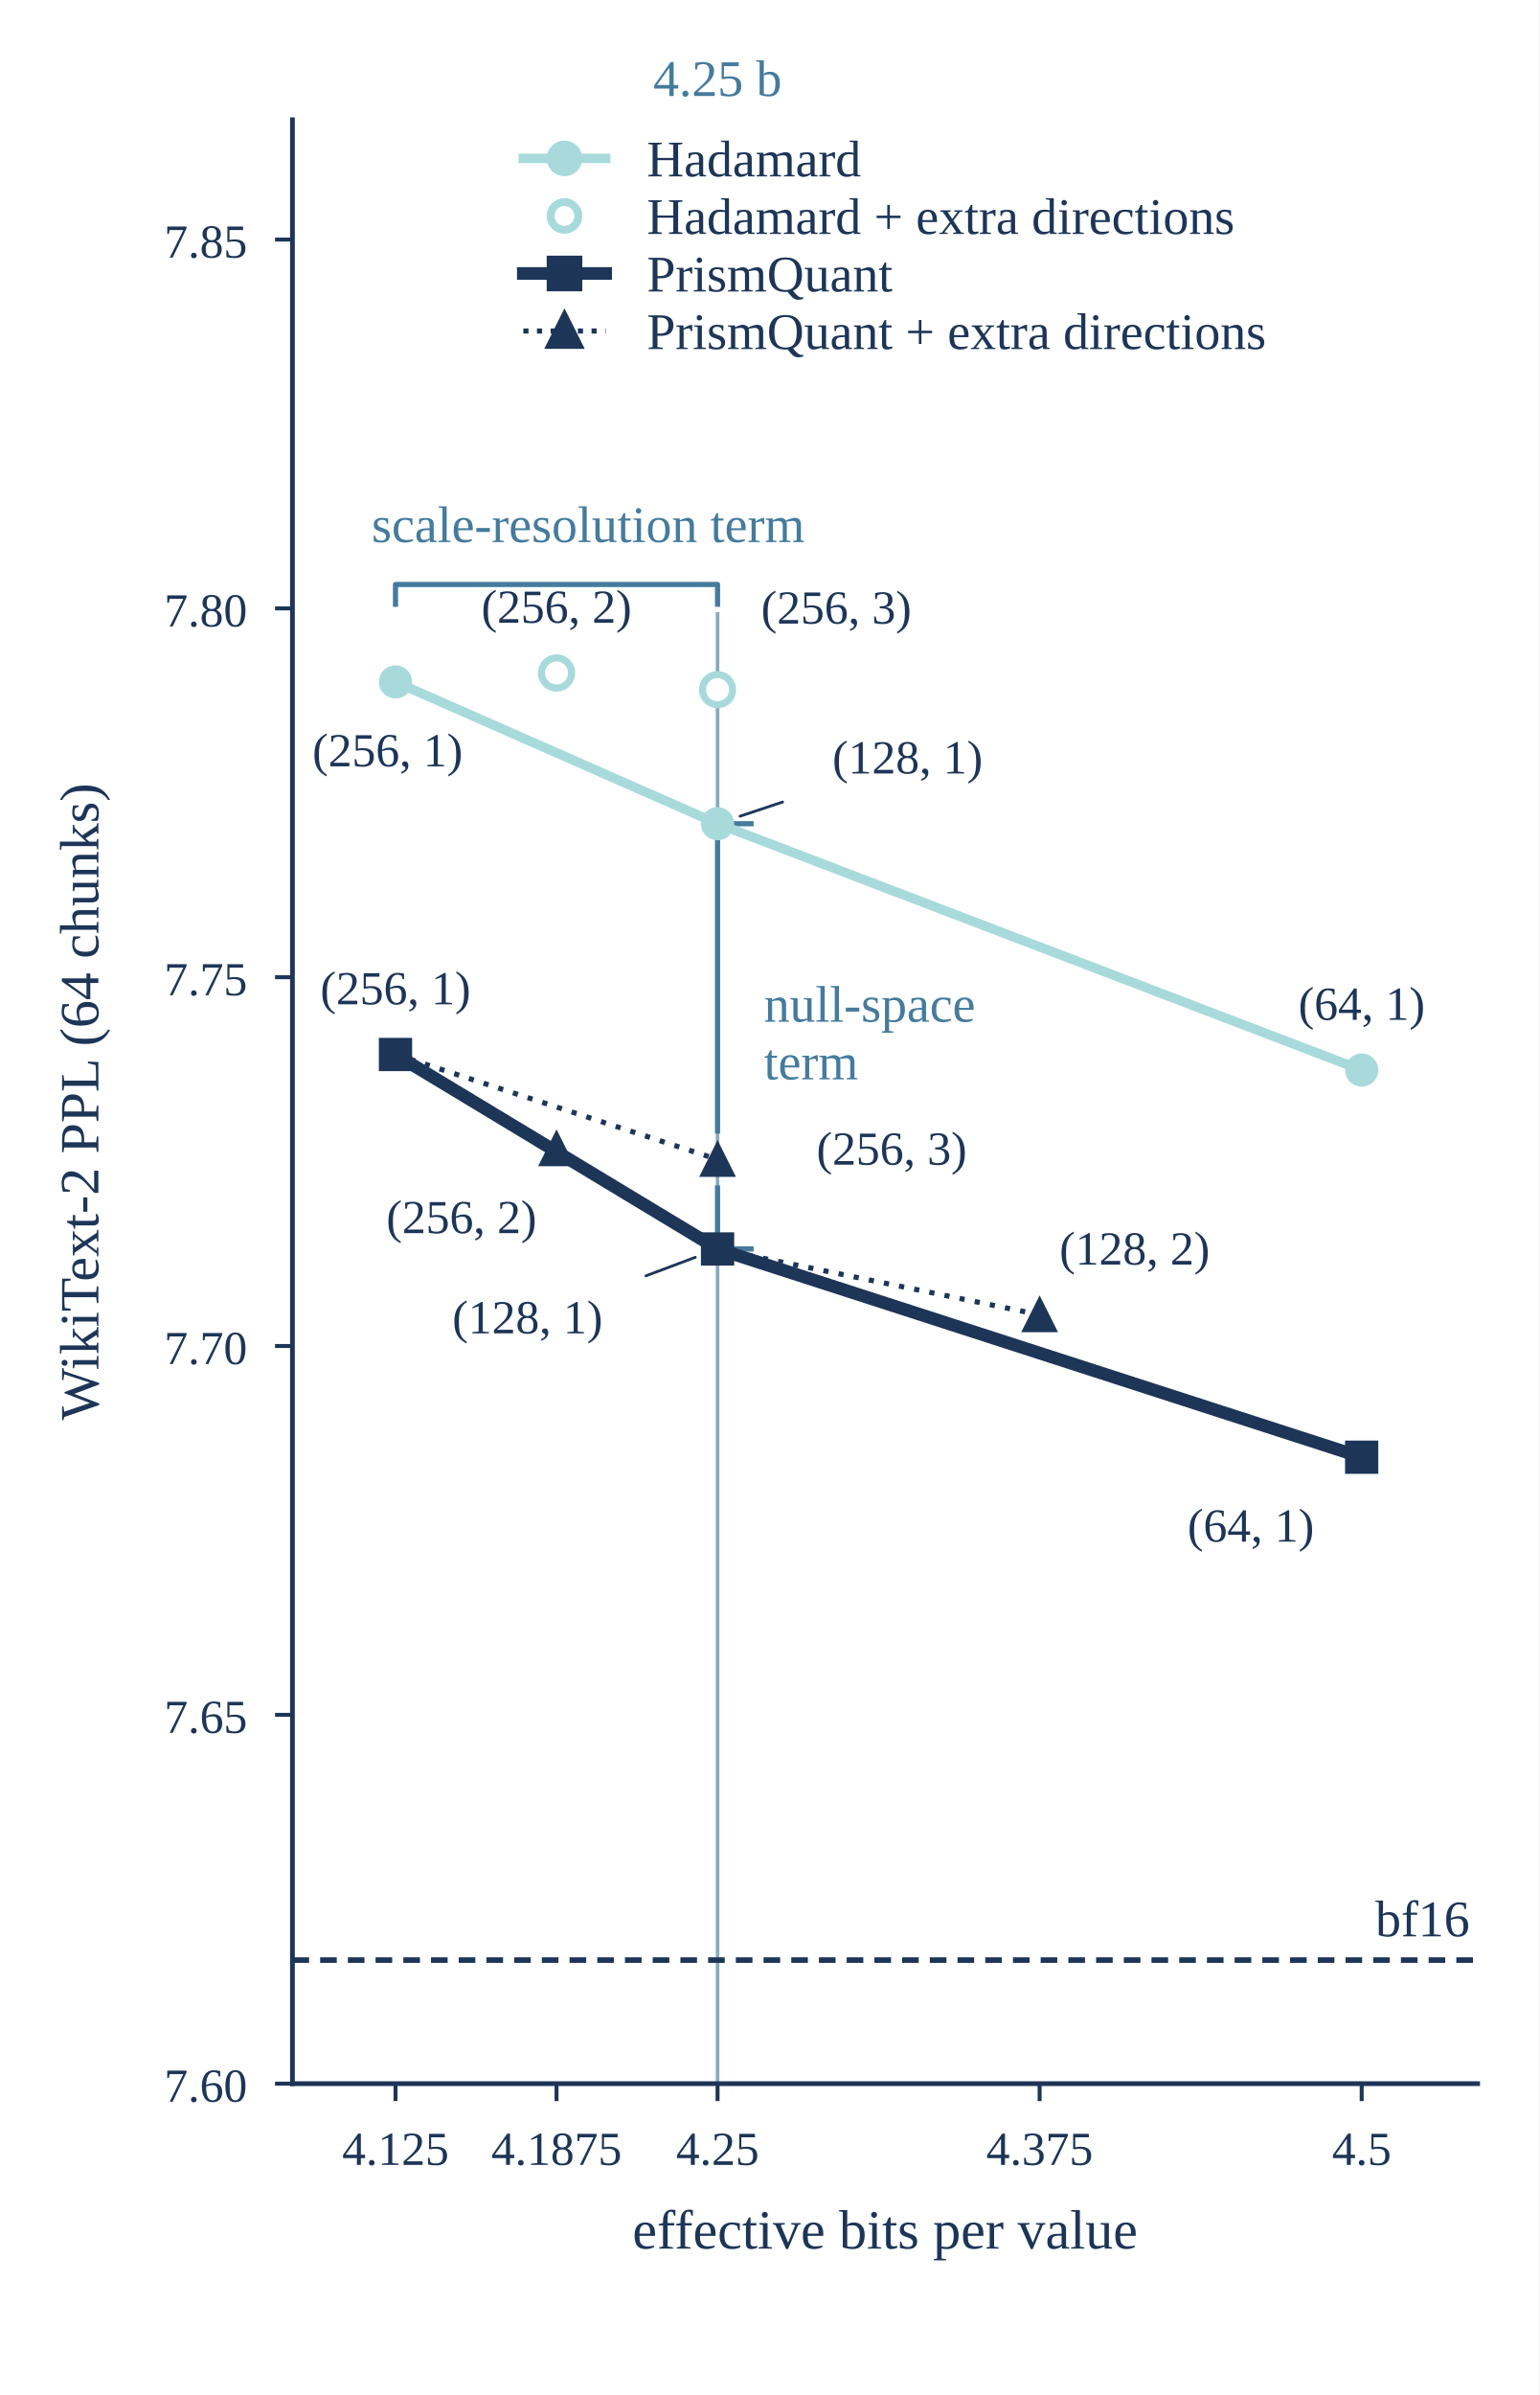
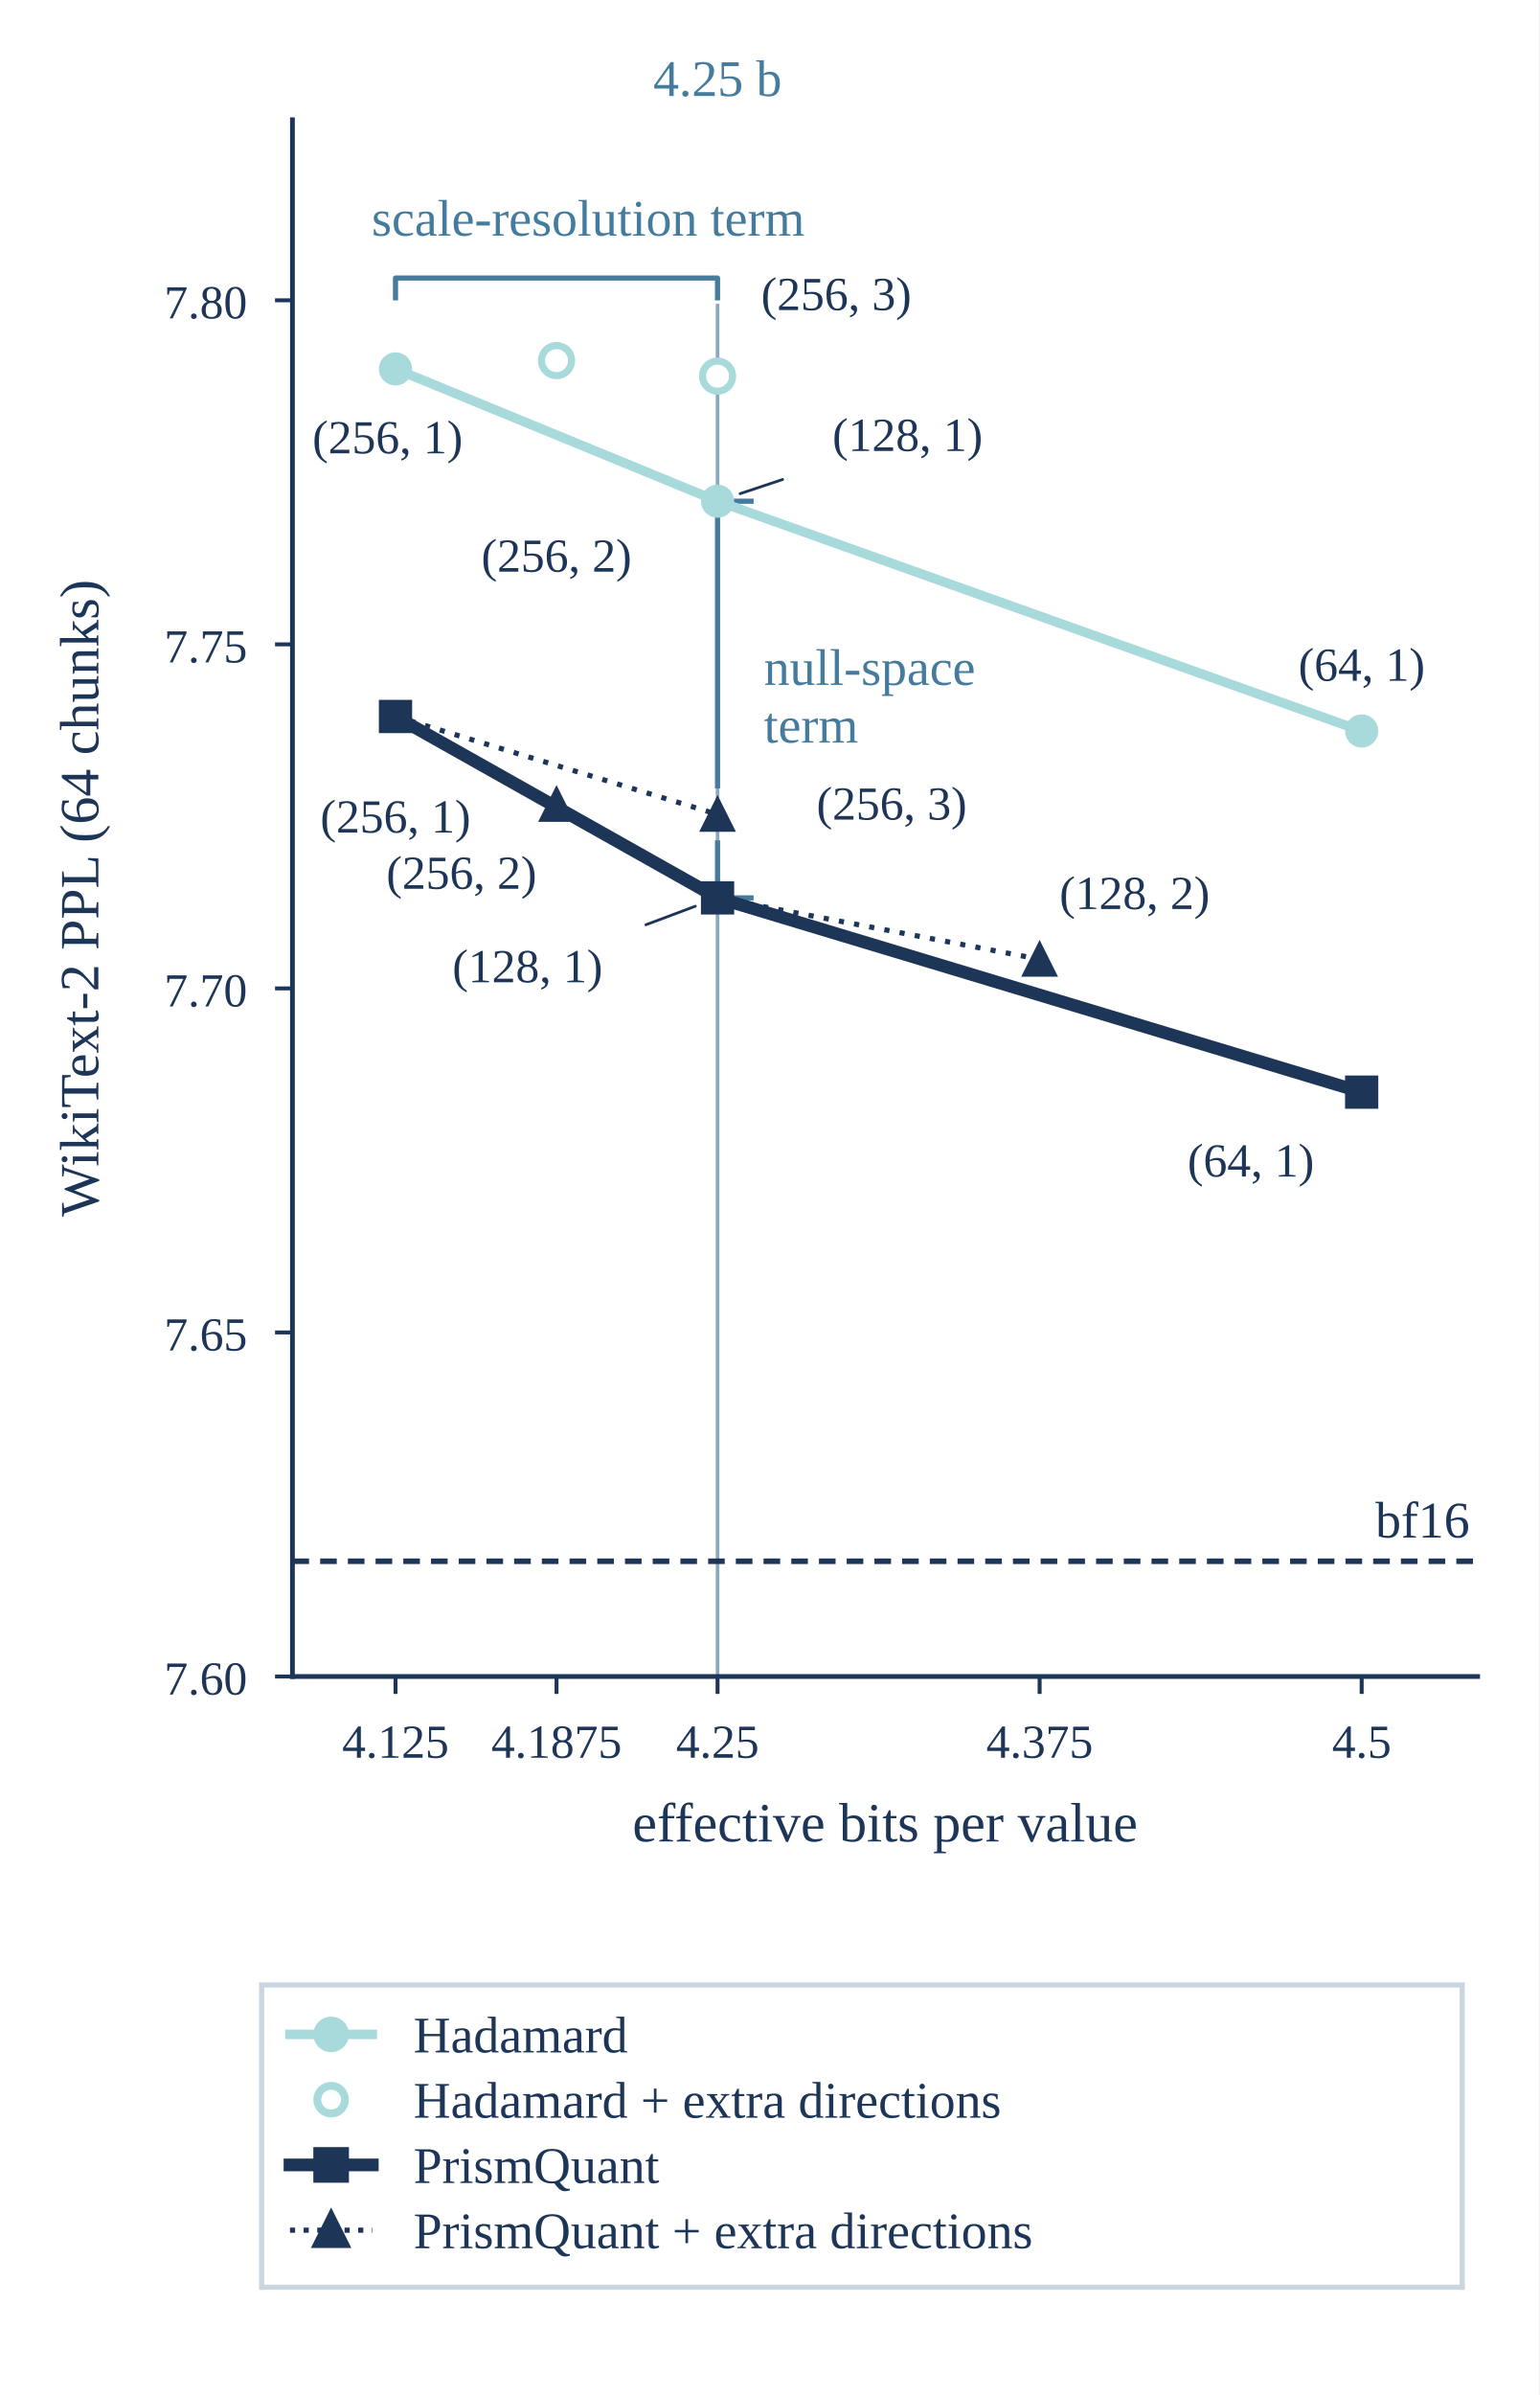
<svg xmlns="http://www.w3.org/2000/svg" xmlns:xlink="http://www.w3.org/1999/xlink" width="194.4pt" height="302.4pt" viewBox="0 0 194.4 302.4" version="1.1">
  <defs>
    <style type="text/css">*{stroke-linejoin: round; stroke-linecap: butt}</style>
  </defs>
  <g id="figure_1">
    <g id="patch_1">
      <path d="M 0 302.4 L 194.4 302.4 L 194.4 0 L 0 0 z " style="fill: #ffffff" />
    </g>
    <g id="axes_1">
      <g id="patch_2">
-         <path d="M 36.936 263.088 L 186.624 263.088 L 186.624 15.12 L 36.936 15.12 L 36.936 263.088 z " style="fill: none" />
+         <path d="M 36.936 211.68 L 186.624 211.68 L 186.624 15.12 L 36.936 15.12 L 36.936 211.68 z " style="fill: none" />
      </g>
      <g id="line2d_1">
-         <path d="M 90.628 263.088 L 90.628 77.521 " clip-path="url(#pf75601c265)" style="fill: none; stroke: #457b9d; stroke-opacity: 0.65; stroke-width: 0.45; stroke-linecap: square" />
+         <path d="M 90.628 211.68 L 90.628 38.578 " clip-path="url(#p27f2c83133)" style="fill: none; stroke: #457b9d; stroke-opacity: 0.65; stroke-width: 0.45; stroke-linecap: square" />
      </g>
      <g id="matplotlib.axis_1">
        <g id="xtick_1">
          <g id="line2d_2">
            <defs>
-               <path id="m792f150862" d="M 0 0 L 0 2.2 " style="stroke: #1d3557; stroke-width: 0.5" />
+               <path id="m885579393f" d="M 0 0 L 0 2.2 " style="stroke: #1d3557; stroke-width: 0.5" />
            </defs>
            <g>
-               <use xlink:href="#m792f150862" x="49.952" y="263.088" style="fill: #1d3557; stroke: #1d3557; stroke-width: 0.5" />
+               <use xlink:href="#m885579393f" x="49.952" y="211.68" style="fill: #1d3557; stroke: #1d3557; stroke-width: 0.5" />
            </g>
          </g>
          <g id="text_1">
-             <text style="font-size: 6px; font-family: 'Times New Roman', 'Liberation Serif', 'DejaVu Serif', serif; text-anchor: middle; fill: #1d3557" x="49.952" y="273.347" transform="rotate(-0 49.95235 273.3471)">4.125</text>
+             <text style="font-size: 6px; font-family: 'Times New Roman', 'Liberation Serif', 'DejaVu Serif', serif; text-anchor: middle; fill: #1d3557" x="49.952" y="221.939" transform="rotate(-0 49.95235 221.9391)">4.125</text>
          </g>
        </g>
        <g id="xtick_2">
          <g id="line2d_3">
            <g>
-               <use xlink:href="#m792f150862" x="70.29" y="263.088" style="fill: #1d3557; stroke: #1d3557; stroke-width: 0.5" />
+               <use xlink:href="#m885579393f" x="70.29" y="211.68" style="fill: #1d3557; stroke: #1d3557; stroke-width: 0.5" />
            </g>
          </g>
          <g id="text_2">
-             <text style="font-size: 6px; font-family: 'Times New Roman', 'Liberation Serif', 'DejaVu Serif', serif; text-anchor: middle; fill: #1d3557" x="70.29" y="273.347" transform="rotate(-0 70.29039 273.3471)">4.1875</text>
+             <text style="font-size: 6px; font-family: 'Times New Roman', 'Liberation Serif', 'DejaVu Serif', serif; text-anchor: middle; fill: #1d3557" x="70.29" y="221.939" transform="rotate(-0 70.29039 221.9391)">4.1875</text>
          </g>
        </g>
        <g id="xtick_3">
          <g id="line2d_4">
            <g>
-               <use xlink:href="#m792f150862" x="90.628" y="263.088" style="fill: #1d3557; stroke: #1d3557; stroke-width: 0.5" />
+               <use xlink:href="#m885579393f" x="90.628" y="211.68" style="fill: #1d3557; stroke: #1d3557; stroke-width: 0.5" />
            </g>
          </g>
          <g id="text_3">
-             <text style="font-size: 6px; font-family: 'Times New Roman', 'Liberation Serif', 'DejaVu Serif', serif; text-anchor: middle; fill: #1d3557" x="90.628" y="273.347" transform="rotate(-0 90.62843 273.3471)">4.25</text>
+             <text style="font-size: 6px; font-family: 'Times New Roman', 'Liberation Serif', 'DejaVu Serif', serif; text-anchor: middle; fill: #1d3557" x="90.628" y="221.939" transform="rotate(-0 90.62843 221.9391)">4.25</text>
          </g>
        </g>
        <g id="xtick_4">
          <g id="line2d_5">
            <g>
-               <use xlink:href="#m792f150862" x="131.305" y="263.088" style="fill: #1d3557; stroke: #1d3557; stroke-width: 0.5" />
+               <use xlink:href="#m885579393f" x="131.305" y="211.68" style="fill: #1d3557; stroke: #1d3557; stroke-width: 0.5" />
            </g>
          </g>
          <g id="text_4">
-             <text style="font-size: 6px; font-family: 'Times New Roman', 'Liberation Serif', 'DejaVu Serif', serif; text-anchor: middle; fill: #1d3557" x="131.305" y="273.347" transform="rotate(-0 131.3045 273.3471)">4.375</text>
+             <text style="font-size: 6px; font-family: 'Times New Roman', 'Liberation Serif', 'DejaVu Serif', serif; text-anchor: middle; fill: #1d3557" x="131.305" y="221.939" transform="rotate(-0 131.3045 221.9391)">4.375</text>
          </g>
        </g>
        <g id="xtick_5">
          <g id="line2d_6">
            <g>
-               <use xlink:href="#m792f150862" x="171.981" y="263.088" style="fill: #1d3557; stroke: #1d3557; stroke-width: 0.5" />
+               <use xlink:href="#m885579393f" x="171.981" y="211.68" style="fill: #1d3557; stroke: #1d3557; stroke-width: 0.5" />
            </g>
          </g>
          <g id="text_5">
-             <text style="font-size: 6px; font-family: 'Times New Roman', 'Liberation Serif', 'DejaVu Serif', serif; text-anchor: middle; fill: #1d3557" x="171.981" y="273.347" transform="rotate(-0 171.9806 273.3471)">4.5</text>
+             <text style="font-size: 6px; font-family: 'Times New Roman', 'Liberation Serif', 'DejaVu Serif', serif; text-anchor: middle; fill: #1d3557" x="171.981" y="221.939" transform="rotate(-0 171.9806 221.9391)">4.5</text>
          </g>
        </g>
        <g id="text_6">
-           <text style="font-size: 7px; font-family: 'Times New Roman', 'Liberation Serif', 'DejaVu Serif', serif; text-anchor: middle; fill: #1d3557" x="111.78" y="283.914" transform="rotate(-0 111.78 283.9138)">effective bits per value</text>
+           <text style="font-size: 7px; font-family: 'Times New Roman', 'Liberation Serif', 'DejaVu Serif', serif; text-anchor: middle; fill: #1d3557" x="111.78" y="232.506" transform="rotate(-0 111.78 232.5058)">effective bits per value</text>
        </g>
      </g>
      <g id="matplotlib.axis_2">
        <g id="ytick_1">
          <g id="line2d_7">
            <defs>
-               <path id="m3662e5b990" d="M 0 0 L -2.2 0 " style="stroke: #1d3557; stroke-width: 0.5" />
+               <path id="ma5a3386831" d="M 0 0 L -2.2 0 " style="stroke: #1d3557; stroke-width: 0.5" />
            </defs>
            <g>
-               <use xlink:href="#m3662e5b990" x="36.936" y="263.088" style="fill: #1d3557; stroke: #1d3557; stroke-width: 0.5" />
+               <use xlink:href="#ma5a3386831" x="36.936" y="211.68" style="fill: #1d3557; stroke: #1d3557; stroke-width: 0.5" />
            </g>
          </g>
          <g id="text_7">
-             <text style="font-size: 6px; font-family: 'Times New Roman', 'Liberation Serif', 'DejaVu Serif', serif; text-anchor: end; fill: #1d3557" x="31.236" y="265.368" transform="rotate(-0 31.236 265.3675)">7.60</text>
+             <text style="font-size: 6px; font-family: 'Times New Roman', 'Liberation Serif', 'DejaVu Serif', serif; text-anchor: end; fill: #1d3557" x="31.236" y="213.96" transform="rotate(-0 31.236 213.9595)">7.60</text>
          </g>
        </g>
        <g id="ytick_2">
          <g id="line2d_8">
            <g>
-               <use xlink:href="#m3662e5b990" x="36.936" y="216.52" style="fill: #1d3557; stroke: #1d3557; stroke-width: 0.5" />
+               <use xlink:href="#ma5a3386831" x="36.936" y="168.24" style="fill: #1d3557; stroke: #1d3557; stroke-width: 0.5" />
            </g>
          </g>
          <g id="text_8">
-             <text style="font-size: 6px; font-family: 'Times New Roman', 'Liberation Serif', 'DejaVu Serif', serif; text-anchor: end; fill: #1d3557" x="31.236" y="218.8" transform="rotate(-0 31.236 218.7995)">7.65</text>
+             <text style="font-size: 6px; font-family: 'Times New Roman', 'Liberation Serif', 'DejaVu Serif', serif; text-anchor: end; fill: #1d3557" x="31.236" y="170.519" transform="rotate(-0 31.236 170.5195)">7.65</text>
          </g>
        </g>
        <g id="ytick_3">
          <g id="line2d_9">
            <g>
-               <use xlink:href="#m3662e5b990" x="36.936" y="169.952" style="fill: #1d3557; stroke: #1d3557; stroke-width: 0.5" />
+               <use xlink:href="#ma5a3386831" x="36.936" y="124.8" style="fill: #1d3557; stroke: #1d3557; stroke-width: 0.5" />
            </g>
          </g>
          <g id="text_9">
-             <text style="font-size: 6px; font-family: 'Times New Roman', 'Liberation Serif', 'DejaVu Serif', serif; text-anchor: end; fill: #1d3557" x="31.236" y="172.232" transform="rotate(-0 31.236 172.2315)">7.70</text>
+             <text style="font-size: 6px; font-family: 'Times New Roman', 'Liberation Serif', 'DejaVu Serif', serif; text-anchor: end; fill: #1d3557" x="31.236" y="127.079" transform="rotate(-0 31.236 127.0794)">7.70</text>
          </g>
        </g>
        <g id="ytick_4">
          <g id="line2d_10">
            <g>
-               <use xlink:href="#m3662e5b990" x="36.936" y="123.384" style="fill: #1d3557; stroke: #1d3557; stroke-width: 0.5" />
+               <use xlink:href="#ma5a3386831" x="36.936" y="81.36" style="fill: #1d3557; stroke: #1d3557; stroke-width: 0.5" />
            </g>
          </g>
          <g id="text_10">
-             <text style="font-size: 6px; font-family: 'Times New Roman', 'Liberation Serif', 'DejaVu Serif', serif; text-anchor: end; fill: #1d3557" x="31.236" y="125.663" transform="rotate(-0 31.236 125.6635)">7.75</text>
+             <text style="font-size: 6px; font-family: 'Times New Roman', 'Liberation Serif', 'DejaVu Serif', serif; text-anchor: end; fill: #1d3557" x="31.236" y="83.639" transform="rotate(-0 31.236 83.63938)">7.75</text>
          </g>
        </g>
        <g id="ytick_5">
          <g id="line2d_11">
            <g>
-               <use xlink:href="#m3662e5b990" x="36.936" y="76.816" style="fill: #1d3557; stroke: #1d3557; stroke-width: 0.5" />
+               <use xlink:href="#ma5a3386831" x="36.936" y="37.92" style="fill: #1d3557; stroke: #1d3557; stroke-width: 0.5" />
            </g>
          </g>
          <g id="text_11">
-             <text style="font-size: 6px; font-family: 'Times New Roman', 'Liberation Serif', 'DejaVu Serif', serif; text-anchor: end; fill: #1d3557" x="31.236" y="79.095" transform="rotate(-0 31.236 79.09547)">7.80</text>
-           </g>
-         </g>
-         <g id="ytick_6">
-           <g id="line2d_12">
-             <g>
-               <use xlink:href="#m3662e5b990" x="36.936" y="30.248" style="fill: #1d3557; stroke: #1d3557; stroke-width: 0.5" />
-             </g>
-           </g>
-           <g id="text_12">
-             <text style="font-size: 6px; font-family: 'Times New Roman', 'Liberation Serif', 'DejaVu Serif', serif; text-anchor: end; fill: #1d3557" x="31.236" y="32.527" transform="rotate(-0 31.236 32.52745)">7.85</text>
-           </g>
-         </g>
-         <g id="text_13">
-           <text style="font-size: 7px; font-family: 'Times New Roman', 'Liberation Serif', 'DejaVu Serif', serif; text-anchor: middle; fill: #1d3557" x="12.421" y="139.104" transform="rotate(-90 12.42084 139.104)">WikiText-2 PPL (64 chunks)</text>
-         </g>
+             <text style="font-size: 6px; font-family: 'Times New Roman', 'Liberation Serif', 'DejaVu Serif', serif; text-anchor: end; fill: #1d3557" x="31.236" y="40.199" transform="rotate(-0 31.236 40.19933)">7.80</text>
+           </g>
+         </g>
+         <g id="text_12">
+           <text style="font-size: 7px; font-family: 'Times New Roman', 'Liberation Serif', 'DejaVu Serif', serif; text-anchor: middle; fill: #1d3557" x="12.421" y="113.4" transform="rotate(-90 12.42084 113.4)">WikiText-2 PPL (64 chunks)</text>
+         </g>
+       </g>
+       <g id="line2d_12">
+         <path d="M 49.952 90.466 L 70.29 101.566 " clip-path="url(#p27f2c83133)" style="fill: none; stroke-dasharray: 0.65,1.3; stroke-dashoffset: 0; stroke: #1d3557; stroke-width: 0.65" />
      </g>
      <g id="line2d_13">
-         <path d="M 49.952 133.146 L 70.29 145.046 " clip-path="url(#pf75601c265)" style="fill: none; stroke-dasharray: 0.65,1.3; stroke-dashoffset: 0; stroke: #1d3557; stroke-width: 0.65" />
+         <path d="M 49.952 90.466 L 90.628 102.829 " clip-path="url(#p27f2c83133)" style="fill: none; stroke-dasharray: 0.65,1.3; stroke-dashoffset: 0; stroke: #1d3557; stroke-width: 0.65" />
      </g>
      <g id="line2d_14">
-         <path d="M 49.952 133.146 L 90.628 146.399 " clip-path="url(#pf75601c265)" style="fill: none; stroke-dasharray: 0.65,1.3; stroke-dashoffset: 0; stroke: #1d3557; stroke-width: 0.65" />
+         <path d="M 90.628 113.369 L 131.305 121.119 " clip-path="url(#p27f2c83133)" style="fill: none; stroke-dasharray: 0.65,1.3; stroke-dashoffset: 0; stroke: #1d3557; stroke-width: 0.65" />
      </g>
      <g id="line2d_15">
-         <path d="M 90.628 157.698 L 131.305 166.006 " clip-path="url(#pf75601c265)" style="fill: none; stroke-dasharray: 0.65,1.3; stroke-dashoffset: 0; stroke: #1d3557; stroke-width: 0.65" />
+         <path d="M 36.936 197.126 L 186.624 197.126 " clip-path="url(#p27f2c83133)" style="fill: none; stroke-dasharray: 2.1,1.4; stroke-dashoffset: 0; stroke: #1d3557; stroke-width: 0.7" />
      </g>
      <g id="line2d_16">
-         <path d="M 36.936 247.486 L 186.624 247.486 " clip-path="url(#pf75601c265)" style="fill: none; stroke-dasharray: 2.1,1.4; stroke-dashoffset: 0; stroke: #1d3557; stroke-width: 0.7" />
+         <path d="M 90.628 113.369 L 90.628 106.429 " clip-path="url(#p27f2c83133)" style="fill: none; stroke: #457b9d; stroke-width: 0.65; stroke-linecap: square" />
      </g>
      <g id="line2d_17">
-         <path d="M 90.628 157.698 L 90.628 149.999 " clip-path="url(#pf75601c265)" style="fill: none; stroke: #457b9d; stroke-width: 0.65; stroke-linecap: square" />
+         <path d="M 90.628 99.229 L 90.628 63.282 " clip-path="url(#p27f2c83133)" style="fill: none; stroke: #457b9d; stroke-width: 0.65; stroke-linecap: square" />
      </g>
      <g id="line2d_18">
-         <path d="M 90.628 142.799 L 90.628 104.004 " clip-path="url(#pf75601c265)" style="fill: none; stroke: #457b9d; stroke-width: 0.65; stroke-linecap: square" />
+         <path d="M 90.628 113.369 L 94.859 113.369 " clip-path="url(#p27f2c83133)" style="fill: none; stroke: #457b9d; stroke-width: 0.65; stroke-linecap: square" />
      </g>
      <g id="line2d_19">
-         <path d="M 90.628 157.698 L 94.859 157.698 " clip-path="url(#pf75601c265)" style="fill: none; stroke: #457b9d; stroke-width: 0.65; stroke-linecap: square" />
+         <path d="M 90.628 63.282 L 94.859 63.282 " clip-path="url(#p27f2c83133)" style="fill: none; stroke: #457b9d; stroke-width: 0.65; stroke-linecap: square" />
      </g>
      <g id="line2d_20">
-         <path d="M 90.628 104.004 L 94.859 104.004 " clip-path="url(#pf75601c265)" style="fill: none; stroke: #457b9d; stroke-width: 0.65; stroke-linecap: square" />
+         <path d="M 49.952 37.602 L 49.952 35.102 L 90.628 35.102 L 90.628 37.602 " clip-path="url(#p27f2c83133)" style="fill: none; stroke: #457b9d; stroke-width: 0.65; stroke-linecap: square" />
+       </g>
+       <g id="patch_3">
+         <path d="M 36.936 211.68 L 36.936 15.12 " style="fill: none; stroke: #1d3557; stroke-width: 0.6; stroke-linejoin: miter; stroke-linecap: square" />
+       </g>
+       <g id="patch_4">
+         <path d="M 36.936 211.68 L 186.624 211.68 " style="fill: none; stroke: #1d3557; stroke-width: 0.6; stroke-linejoin: miter; stroke-linecap: square" />
+       </g>
+       <g id="text_13">
+         <text style="font-size: 6.5px; font-family: 'Times New Roman', 'Liberation Serif', 'DejaVu Serif', serif; text-anchor: end; fill: #1d3557" x="185.624" y="194.126" transform="rotate(-0 185.624 194.1258)">bf16</text>
+       </g>
+       <g id="text_14">
+         <text style="font-size: 6.5px; font-family: 'Times New Roman', 'Liberation Serif', 'DejaVu Serif', serif; text-anchor: middle; fill: #457b9d" x="90.628" y="12.12" transform="rotate(-0 90.62843 12.12)">4.25 b</text>
+       </g>
+       <g id="text_15">
+         <text style="font-size: 6.5px; font-family: 'Times New Roman', 'Liberation Serif', 'DejaVu Serif', serif; fill: #457b9d" transform="translate(96.48579 86.47963)">null-space</text>
+         <text style="font-size: 6.5px; font-family: 'Times New Roman', 'Liberation Serif', 'DejaVu Serif', serif; fill: #457b9d" transform="translate(96.48579 93.75821)">term</text>
+       </g>
+       <g id="text_16">
+         <text style="font-size: 6.5px; font-family: 'Times New Roman', 'Liberation Serif', 'DejaVu Serif', serif; text-anchor: middle; fill: #457b9d" x="74.29" y="29.751" transform="rotate(-0 74.29039 29.75063)">scale-resolution term</text>
+       </g>
+       <g id="text_17">
+         <text style="font-size: 6px; font-family: 'Times New Roman', 'Liberation Serif', 'DejaVu Serif', serif; text-anchor: middle; fill: #1d3557" x="112.628" y="103.484" transform="rotate(-0 112.6284 103.4844)">(256, 3)</text>
+       </g>
+       <g id="text_18">
+         <text style="font-size: 6px; font-family: 'Times New Roman', 'Liberation Serif', 'DejaVu Serif', serif; text-anchor: middle; fill: #1d3557" x="171.981" y="85.952" transform="rotate(-0 171.9806 85.95222)">(64, 1)</text>
+       </g>
+       <g id="patch_5">
+         <path d="M 98.845 60.543 Q 96.159 61.438 93.473 62.334 " style="fill: none; stroke: #1d3557; stroke-width: 0.35; stroke-linecap: round" />
+       </g>
+       <g id="text_19">
+         <text style="font-size: 6px; font-family: 'Times New Roman', 'Liberation Serif', 'DejaVu Serif', serif; text-anchor: middle; fill: #1d3557" x="114.628" y="56.938" transform="rotate(-0 114.6284 56.93758)">(128, 1)</text>
+       </g>
+       <g id="text_20">
+         <text style="font-size: 6px; font-family: 'Times New Roman', 'Liberation Serif', 'DejaVu Serif', serif; text-anchor: middle; fill: #1d3557" x="48.952" y="57.236" transform="rotate(-0 48.95235 57.23635)">(256, 1)</text>
+       </g>
+       <g id="text_21">
+         <text style="font-size: 6px; font-family: 'Times New Roman', 'Liberation Serif', 'DejaVu Serif', serif; text-anchor: middle; fill: #1d3557" x="70.29" y="72.184" transform="rotate(-0 70.29039 72.18366)">(256, 2)</text>
+       </g>
+       <g id="text_22">
+         <text style="font-size: 6px; font-family: 'Times New Roman', 'Liberation Serif', 'DejaVu Serif', serif; text-anchor: middle; fill: #1d3557" x="105.628" y="39.149" transform="rotate(-0 105.6284 39.14867)">(256, 3)</text>
+       </g>
+       <g id="text_23">
+         <text style="font-size: 6px; font-family: 'Times New Roman', 'Liberation Serif', 'DejaVu Serif', serif; text-anchor: middle; fill: #1d3557" x="157.981" y="148.553" transform="rotate(-0 157.9806 148.5528)">(64, 1)</text>
+       </g>
+       <g id="patch_6">
+         <path d="M 81.579 116.762 Q 84.701 115.592 87.822 114.421 " style="fill: none; stroke: #1d3557; stroke-width: 0.35; stroke-linecap: round" />
+       </g>
+       <g id="text_24">
+         <text style="font-size: 6px; font-family: 'Times New Roman', 'Liberation Serif', 'DejaVu Serif', serif; text-anchor: middle; fill: #1d3557" x="66.628" y="124.024" transform="rotate(-0 66.62843 124.0243)">(128, 1)</text>
+       </g>
+       <g id="text_25">
+         <text style="font-size: 6px; font-family: 'Times New Roman', 'Liberation Serif', 'DejaVu Serif', serif; text-anchor: middle; fill: #1d3557" x="49.952" y="105.122" transform="rotate(-0 49.95235 105.122)">(256, 1)</text>
+       </g>
+       <g id="text_26">
+         <text style="font-size: 6px; font-family: 'Times New Roman', 'Liberation Serif', 'DejaVu Serif', serif; text-anchor: middle; fill: #1d3557" x="58.29" y="112.222" transform="rotate(-0 58.29039 112.2221)">(256, 2)</text>
+       </g>
+       <g id="text_27">
+         <text style="font-size: 6px; font-family: 'Times New Roman', 'Liberation Serif', 'DejaVu Serif', serif; text-anchor: middle; fill: #1d3557" x="143.305" y="114.775" transform="rotate(-0 143.3045 114.7749)">(128, 2)</text>
      </g>
      <g id="line2d_21">
-         <path d="M 49.952 76.296 L 49.952 73.796 L 90.628 73.796 L 90.628 76.296 " clip-path="url(#pf75601c265)" style="fill: none; stroke: #457b9d; stroke-width: 0.65; stroke-linecap: square" />
-       </g>
-       <g id="patch_3">
-         <path d="M 36.936 263.088 L 36.936 15.12 " style="fill: none; stroke: #1d3557; stroke-width: 0.6; stroke-linejoin: miter; stroke-linecap: square" />
-       </g>
-       <g id="patch_4">
-         <path d="M 36.936 263.088 L 186.624 263.088 " style="fill: none; stroke: #1d3557; stroke-width: 0.6; stroke-linejoin: miter; stroke-linecap: square" />
-       </g>
-       <g id="text_14">
-         <text style="font-size: 6.5px; font-family: 'Times New Roman', 'Liberation Serif', 'DejaVu Serif', serif; text-anchor: end; fill: #1d3557" x="185.624" y="244.486" transform="rotate(-0 185.624 244.4858)">bf16</text>
-       </g>
-       <g id="text_15">
-         <text style="font-size: 6.5px; font-family: 'Times New Roman', 'Liberation Serif', 'DejaVu Serif', serif; text-anchor: middle; fill: #457b9d" x="90.628" y="12.12" transform="rotate(-0 90.62843 12.12)">4.25 b</text>
-       </g>
-       <g id="text_16">
-         <text style="font-size: 6.5px; font-family: 'Times New Roman', 'Liberation Serif', 'DejaVu Serif', serif; fill: #457b9d" transform="translate(96.48579 129.0053)">null-space</text>
-         <text style="font-size: 6.5px; font-family: 'Times New Roman', 'Liberation Serif', 'DejaVu Serif', serif; fill: #457b9d" transform="translate(96.48579 136.2839)">term</text>
-       </g>
-       <g id="text_17">
-         <text style="font-size: 6.5px; font-family: 'Times New Roman', 'Liberation Serif', 'DejaVu Serif', serif; text-anchor: middle; fill: #457b9d" x="74.29" y="68.444" transform="rotate(-0 74.29039 68.4439)">scale-resolution term</text>
-       </g>
-       <g id="text_18">
-         <text style="font-size: 6px; font-family: 'Times New Roman', 'Liberation Serif', 'DejaVu Serif', serif; text-anchor: middle; fill: #1d3557" x="112.628" y="147.054" transform="rotate(-0 112.6284 147.0544)">(256, 3)</text>
-       </g>
-       <g id="text_19">
-         <text style="font-size: 6px; font-family: 'Times New Roman', 'Liberation Serif', 'DejaVu Serif', serif; text-anchor: middle; fill: #1d3557" x="171.981" y="128.764" transform="rotate(-0 171.9806 128.7638)">(64, 1)</text>
-       </g>
-       <g id="patch_5">
-         <path d="M 98.845 101.265 Q 96.159 102.161 93.473 103.056 " style="fill: none; stroke: #1d3557; stroke-width: 0.35; stroke-linecap: round" />
-       </g>
-       <g id="text_20">
-         <text style="font-size: 6px; font-family: 'Times New Roman', 'Liberation Serif', 'DejaVu Serif', serif; text-anchor: middle; fill: #1d3557" x="114.628" y="97.66" transform="rotate(-0 114.6284 97.65996)">(128, 1)</text>
-       </g>
-       <g id="text_21">
-         <text style="font-size: 6px; font-family: 'Times New Roman', 'Liberation Serif', 'DejaVu Serif', serif; text-anchor: middle; fill: #1d3557" x="48.952" y="96.756" transform="rotate(-0 48.95235 96.75614)">(256, 1)</text>
-       </g>
-       <g id="text_22">
-         <text style="font-size: 6px; font-family: 'Times New Roman', 'Liberation Serif', 'DejaVu Serif', serif; text-anchor: middle; fill: #1d3557" x="70.29" y="78.628" transform="rotate(-0 70.29039 78.62765)">(256, 2)</text>
-       </g>
-       <g id="text_23">
-         <text style="font-size: 6px; font-family: 'Times New Roman', 'Liberation Serif', 'DejaVu Serif', serif; text-anchor: middle; fill: #1d3557" x="105.628" y="78.734" transform="rotate(-0 105.6284 78.73415)">(256, 3)</text>
-       </g>
-       <g id="text_24">
-         <text style="font-size: 6px; font-family: 'Times New Roman', 'Liberation Serif', 'DejaVu Serif', serif; text-anchor: middle; fill: #1d3557" x="157.981" y="194.648" transform="rotate(-0 157.9806 194.648)">(64, 1)</text>
-       </g>
-       <g id="patch_6">
-         <path d="M 81.579 161.091 Q 84.701 159.921 87.822 158.75 " style="fill: none; stroke: #1d3557; stroke-width: 0.35; stroke-linecap: round" />
-       </g>
-       <g id="text_25">
-         <text style="font-size: 6px; font-family: 'Times New Roman', 'Liberation Serif', 'DejaVu Serif', serif; text-anchor: middle; fill: #1d3557" x="66.628" y="168.353" transform="rotate(-0 66.62843 168.3533)">(128, 1)</text>
-       </g>
-       <g id="text_26">
-         <text style="font-size: 6px; font-family: 'Times New Roman', 'Liberation Serif', 'DejaVu Serif', serif; text-anchor: middle; fill: #1d3557" x="49.952" y="126.802" transform="rotate(-0 49.95235 126.8019)">(256, 1)</text>
-       </g>
-       <g id="text_27">
-         <text style="font-size: 6px; font-family: 'Times New Roman', 'Liberation Serif', 'DejaVu Serif', serif; text-anchor: middle; fill: #1d3557" x="58.29" y="155.701" transform="rotate(-0 58.29039 155.7012)">(256, 2)</text>
+         <path d="M 49.952 46.581 L 90.628 63.282 L 171.981 92.297 " clip-path="url(#p27f2c83133)" style="fill: none; stroke: #a8dadc; stroke-width: 1.2; stroke-linecap: square" />
+         <defs>
+           <path id="mde597d71bd" d="M 0 1.8 C 0.477 1.8 0.935 1.61 1.273 1.273 C 1.61 0.935 1.8 0.477 1.8 0 C 1.8 -0.477 1.61 -0.935 1.273 -1.273 C 0.935 -1.61 0.477 -1.8 0 -1.8 C -0.477 -1.8 -0.935 -1.61 -1.273 -1.273 C -1.61 -0.935 -1.8 -0.477 -1.8 0 C -1.8 0.477 -1.61 0.935 -1.273 1.273 C -0.935 1.61 -0.477 1.8 0 1.8 z " style="stroke: #a8dadc; stroke-width: 0.6" />
+         </defs>
+         <g clip-path="url(#p27f2c83133)">
+           <use xlink:href="#mde597d71bd" x="49.952" y="46.581" style="fill: #a8dadc; stroke: #a8dadc; stroke-width: 0.6" />
+           <use xlink:href="#mde597d71bd" x="90.628" y="63.282" style="fill: #a8dadc; stroke: #a8dadc; stroke-width: 0.6" />
+           <use xlink:href="#mde597d71bd" x="171.981" y="92.297" style="fill: #a8dadc; stroke: #a8dadc; stroke-width: 0.6" />
+         </g>
+       </g>
+       <g id="line2d_22">
+         <path d="M 49.952 90.466 L 90.628 113.369 L 171.981 137.897 " clip-path="url(#p27f2c83133)" style="fill: none; stroke: #1d3557; stroke-width: 1.6; stroke-linecap: square" />
+         <defs>
+           <path id="m2574b241df" d="M -1.8 1.8 L 1.8 1.8 L 1.8 -1.8 L -1.8 -1.8 z " style="stroke: #1d3557; stroke-width: 0.6; stroke-linejoin: miter" />
+         </defs>
+         <g clip-path="url(#p27f2c83133)">
+           <use xlink:href="#m2574b241df" x="49.952" y="90.466" style="fill: #1d3557; stroke: #1d3557; stroke-width: 0.6; stroke-linejoin: miter" />
+           <use xlink:href="#m2574b241df" x="90.628" y="113.369" style="fill: #1d3557; stroke: #1d3557; stroke-width: 0.6; stroke-linejoin: miter" />
+           <use xlink:href="#m2574b241df" x="171.981" y="137.897" style="fill: #1d3557; stroke: #1d3557; stroke-width: 0.6; stroke-linejoin: miter" />
+         </g>
+       </g>
+       <g id="line2d_23">
+         <defs>
+           <path id="m6d265d9e74" d="M 0 1.9 C 0.504 1.9 0.987 1.7 1.344 1.344 C 1.7 0.987 1.9 0.504 1.9 0 C 1.9 -0.504 1.7 -0.987 1.344 -1.344 C 0.987 -1.7 0.504 -1.9 0 -1.9 C -0.504 -1.9 -0.987 -1.7 -1.344 -1.344 C -1.7 -0.987 -1.9 -0.504 -1.9 0 C -1.9 0.504 -1.7 0.987 -1.344 1.344 C -0.987 1.7 -0.504 1.9 0 1.9 z " style="stroke: #a8dadc; stroke-width: 0.9" />
+         </defs>
+         <g clip-path="url(#p27f2c83133)">
+           <use xlink:href="#m6d265d9e74" x="70.29" y="45.528" style="fill: #ffffff; stroke: #a8dadc; stroke-width: 0.9" />
+           <use xlink:href="#m6d265d9e74" x="90.628" y="47.493" style="fill: #ffffff; stroke: #a8dadc; stroke-width: 0.9" />
+         </g>
+       </g>
+       <g id="line2d_24">
+         <defs>
+           <path id="m159774e807" d="M 0 -2 L -2 2 L 2 2 z " style="stroke: #1d3557; stroke-width: 0.4; stroke-linejoin: miter" />
+         </defs>
+         <g clip-path="url(#p27f2c83133)">
+           <use xlink:href="#m159774e807" x="70.29" y="101.566" style="fill: #1d3557; stroke: #1d3557; stroke-width: 0.4; stroke-linejoin: miter" />
+           <use xlink:href="#m159774e807" x="90.628" y="102.829" style="fill: #1d3557; stroke: #1d3557; stroke-width: 0.4; stroke-linejoin: miter" />
+           <use xlink:href="#m159774e807" x="131.305" y="121.119" style="fill: #1d3557; stroke: #1d3557; stroke-width: 0.4; stroke-linejoin: miter" />
+         </g>
+       </g>
+     </g>
+     <g id="legend_1">
+       <g id="patch_7">
+         <path d="M 33.048 288.792 L 184.68 288.792 L 184.68 250.629 L 33.048 250.629 z " style="fill: #ffffff; stroke: #c9d6df; stroke-width: 0.65; stroke-linejoin: miter" />
+       </g>
+       <g id="line2d_25">
+         <path d="M 36.623 256.868 L 41.823 256.868 L 47.023 256.868 " style="fill: none; stroke: #a8dadc; stroke-width: 1.2; stroke-linecap: square" />
+         <defs>
+           <path id="m685ac1e331" d="M 0 1.75 C 0.464 1.75 0.909 1.566 1.237 1.237 C 1.566 0.909 1.75 0.464 1.75 0 C 1.75 -0.464 1.566 -0.909 1.237 -1.237 C 0.909 -1.566 0.464 -1.75 0 -1.75 C -0.464 -1.75 -0.909 -1.566 -1.237 -1.237 C -1.566 -0.909 -1.75 -0.464 -1.75 0 C -1.75 0.464 -1.566 0.909 -1.237 1.237 C -0.909 1.566 -0.464 1.75 0 1.75 z " style="stroke: #a8dadc" />
+         </defs>
+         <g>
+           <use xlink:href="#m685ac1e331" x="41.823" y="256.868" style="fill: #a8dadc; stroke: #a8dadc" />
+         </g>
      </g>
      <g id="text_28">
-         <text style="font-size: 6px; font-family: 'Times New Roman', 'Liberation Serif', 'DejaVu Serif', serif; text-anchor: middle; fill: #1d3557" x="143.305" y="159.662" transform="rotate(-0 143.3045 159.6619)">(128, 2)</text>
-       </g>
-       <g id="line2d_22">
-         <path d="M 49.952 86.101 L 90.628 104.004 L 171.981 135.108 " clip-path="url(#pf75601c265)" style="fill: none; stroke: #a8dadc; stroke-width: 1.2; stroke-linecap: square" />
-         <defs>
-           <path id="m22e03820f2" d="M 0 1.8 C 0.477 1.8 0.935 1.61 1.273 1.273 C 1.61 0.935 1.8 0.477 1.8 0 C 1.8 -0.477 1.61 -0.935 1.273 -1.273 C 0.935 -1.61 0.477 -1.8 0 -1.8 C -0.477 -1.8 -0.935 -1.61 -1.273 -1.273 C -1.61 -0.935 -1.8 -0.477 -1.8 0 C -1.8 0.477 -1.61 0.935 -1.273 1.273 C -0.935 1.61 -0.477 1.8 0 1.8 z " style="stroke: #a8dadc; stroke-width: 0.6" />
-         </defs>
-         <g clip-path="url(#pf75601c265)">
-           <use xlink:href="#m22e03820f2" x="49.952" y="86.101" style="fill: #a8dadc; stroke: #a8dadc; stroke-width: 0.6" />
-           <use xlink:href="#m22e03820f2" x="90.628" y="104.004" style="fill: #a8dadc; stroke: #a8dadc; stroke-width: 0.6" />
-           <use xlink:href="#m22e03820f2" x="171.981" y="135.108" style="fill: #a8dadc; stroke: #a8dadc; stroke-width: 0.6" />
-         </g>
-       </g>
-       <g id="line2d_23">
-         <path d="M 49.952 133.146 L 90.628 157.698 L 171.981 183.992 " clip-path="url(#pf75601c265)" style="fill: none; stroke: #1d3557; stroke-width: 1.6; stroke-linecap: square" />
-         <defs>
-           <path id="m3442f1d493" d="M -1.8 1.8 L 1.8 1.8 L 1.8 -1.8 L -1.8 -1.8 z " style="stroke: #1d3557; stroke-width: 0.6; stroke-linejoin: miter" />
-         </defs>
-         <g clip-path="url(#pf75601c265)">
-           <use xlink:href="#m3442f1d493" x="49.952" y="133.146" style="fill: #1d3557; stroke: #1d3557; stroke-width: 0.6; stroke-linejoin: miter" />
-           <use xlink:href="#m3442f1d493" x="90.628" y="157.698" style="fill: #1d3557; stroke: #1d3557; stroke-width: 0.6; stroke-linejoin: miter" />
-           <use xlink:href="#m3442f1d493" x="171.981" y="183.992" style="fill: #1d3557; stroke: #1d3557; stroke-width: 0.6; stroke-linejoin: miter" />
-         </g>
-       </g>
-       <g id="line2d_24">
-         <defs>
-           <path id="m24f3f6dcf7" d="M 0 1.9 C 0.504 1.9 0.987 1.7 1.344 1.344 C 1.7 0.987 1.9 0.504 1.9 0 C 1.9 -0.504 1.7 -0.987 1.344 -1.344 C 0.987 -1.7 0.504 -1.9 0 -1.9 C -0.504 -1.9 -0.987 -1.7 -1.344 -1.344 C -1.7 -0.987 -1.9 -0.504 -1.9 0 C -1.9 0.504 -1.7 0.987 -1.344 1.344 C -0.987 1.7 -0.504 1.9 0 1.9 z " style="stroke: #a8dadc; stroke-width: 0.9" />
-         </defs>
-         <g clip-path="url(#pf75601c265)">
-           <use xlink:href="#m24f3f6dcf7" x="70.29" y="84.972" style="fill: #ffffff; stroke: #a8dadc; stroke-width: 0.9" />
-           <use xlink:href="#m24f3f6dcf7" x="90.628" y="87.079" style="fill: #ffffff; stroke: #a8dadc; stroke-width: 0.9" />
-         </g>
-       </g>
-       <g id="line2d_25">
-         <defs>
-           <path id="m11325e7931" d="M 0 -2 L -2 2 L 2 2 z " style="stroke: #1d3557; stroke-width: 0.4; stroke-linejoin: miter" />
-         </defs>
-         <g clip-path="url(#pf75601c265)">
-           <use xlink:href="#m11325e7931" x="70.29" y="145.046" style="fill: #1d3557; stroke: #1d3557; stroke-width: 0.4; stroke-linejoin: miter" />
-           <use xlink:href="#m11325e7931" x="90.628" y="146.399" style="fill: #1d3557; stroke: #1d3557; stroke-width: 0.4; stroke-linejoin: miter" />
-           <use xlink:href="#m11325e7931" x="131.305" y="166.006" style="fill: #1d3557; stroke: #1d3557; stroke-width: 0.4; stroke-linejoin: miter" />
-         </g>
-       </g>
-       <g id="legend_1">
-         <g id="line2d_26">
-           <path d="M 66.096 19.999 L 71.296 19.999 L 76.496 19.999 " style="fill: none; stroke: #a8dadc; stroke-width: 1.2; stroke-linecap: square" />
-           <defs>
-             <path id="m9b592912ba" d="M 0 1.75 C 0.464 1.75 0.909 1.566 1.237 1.237 C 1.566 0.909 1.75 0.464 1.75 0 C 1.75 -0.464 1.566 -0.909 1.237 -1.237 C 0.909 -1.566 0.464 -1.75 0 -1.75 C -0.464 -1.75 -0.909 -1.566 -1.237 -1.237 C -1.566 -0.909 -1.75 -0.464 -1.75 0 C -1.75 0.464 -1.566 0.909 -1.237 1.237 C -0.909 1.566 -0.464 1.75 0 1.75 z " style="stroke: #a8dadc" />
-           </defs>
-           <g>
-             <use xlink:href="#m9b592912ba" x="71.296" y="19.999" style="fill: #a8dadc; stroke: #a8dadc" />
-           </g>
-         </g>
-         <g id="text_29">
-           <text style="font-size: 6.5px; font-family: 'Times New Roman', 'Liberation Serif', 'DejaVu Serif', serif; text-anchor: start; fill: #1d3557" x="81.696" y="22.274" transform="rotate(-0 81.69602 22.27382)">Hadamard</text>
-         </g>
-         <g id="line2d_27">
-           <path d="M 66.096 27.265 L 71.296 27.265 L 76.496 27.265 " style="fill: none" />
-           <defs>
-             <path id="m251173a6d0" d="M 0 1.75 C 0.464 1.75 0.909 1.566 1.237 1.237 C 1.566 0.909 1.75 0.464 1.75 0 C 1.75 -0.464 1.566 -0.909 1.237 -1.237 C 0.909 -1.566 0.464 -1.75 0 -1.75 C -0.464 -1.75 -0.909 -1.566 -1.237 -1.237 C -1.566 -0.909 -1.75 -0.464 -1.75 0 C -1.75 0.464 -1.566 0.909 -1.237 1.237 C -0.909 1.566 -0.464 1.75 0 1.75 z " style="stroke: #a8dadc" />
-           </defs>
-           <g>
-             <use xlink:href="#m251173a6d0" x="71.296" y="27.265" style="fill: #ffffff; stroke: #a8dadc" />
-           </g>
-         </g>
-         <g id="text_30">
-           <text style="font-size: 6.5px; font-family: 'Times New Roman', 'Liberation Serif', 'DejaVu Serif', serif; text-anchor: start; fill: #1d3557" x="81.696" y="29.54" transform="rotate(-0 81.69602 29.53961)">Hadamard + extra directions</text>
-         </g>
-         <g id="line2d_28">
-           <path d="M 66.096 34.53 L 71.296 34.53 L 76.496 34.53 " style="fill: none; stroke: #1d3557; stroke-width: 1.6; stroke-linecap: square" />
-           <defs>
-             <path id="md50f9e53ca" d="M -1.75 1.75 L 1.75 1.75 L 1.75 -1.75 L -1.75 -1.75 z " style="stroke: #1d3557; stroke-linejoin: miter" />
-           </defs>
-           <g>
-             <use xlink:href="#md50f9e53ca" x="71.296" y="34.53" style="fill: #1d3557; stroke: #1d3557; stroke-linejoin: miter" />
-           </g>
-         </g>
-         <g id="text_31">
-           <text style="font-size: 6.5px; font-family: 'Times New Roman', 'Liberation Serif', 'DejaVu Serif', serif; text-anchor: start; fill: #1d3557" x="81.696" y="36.805" transform="rotate(-0 81.69602 36.80539)">PrismQuant</text>
-         </g>
-         <g id="line2d_29">
-           <path d="M 66.096 41.796 L 71.296 41.796 L 76.496 41.796 " style="fill: none; stroke-dasharray: 0.65,1.073; stroke-dashoffset: 0; stroke: #1d3557; stroke-width: 0.65" />
-           <defs>
-             <path id="m946233a706" d="M 0 -1.75 L -1.75 1.75 L 1.75 1.75 z " style="stroke: #1d3557; stroke-linejoin: miter" />
-           </defs>
-           <g>
-             <use xlink:href="#m946233a706" x="71.296" y="41.796" style="fill: #1d3557; stroke: #1d3557; stroke-linejoin: miter" />
-           </g>
-         </g>
-         <g id="text_32">
-           <text style="font-size: 6.5px; font-family: 'Times New Roman', 'Liberation Serif', 'DejaVu Serif', serif; text-anchor: start; fill: #1d3557" x="81.696" y="44.071" transform="rotate(-0 81.69602 44.07117)">PrismQuant + extra directions</text>
-         </g>
+         <text style="font-size: 6.5px; font-family: 'Times New Roman', 'Liberation Serif', 'DejaVu Serif', serif; text-anchor: start; fill: #1d3557" x="52.223" y="259.143" transform="rotate(-0 52.223 259.1429)">Hadamard</text>
+       </g>
+       <g id="line2d_26">
+         <path d="M 36.623 265.109 L 41.823 265.109 L 47.023 265.109 " style="fill: none" />
+         <defs>
+           <path id="m18d7c97666" d="M 0 1.75 C 0.464 1.75 0.909 1.566 1.237 1.237 C 1.566 0.909 1.75 0.464 1.75 0 C 1.75 -0.464 1.566 -0.909 1.237 -1.237 C 0.909 -1.566 0.464 -1.75 0 -1.75 C -0.464 -1.75 -0.909 -1.566 -1.237 -1.237 C -1.566 -0.909 -1.75 -0.464 -1.75 0 C -1.75 0.464 -1.566 0.909 -1.237 1.237 C -0.909 1.566 -0.464 1.75 0 1.75 z " style="stroke: #a8dadc" />
+         </defs>
+         <g>
+           <use xlink:href="#m18d7c97666" x="41.823" y="265.109" style="fill: #ffffff; stroke: #a8dadc" />
+         </g>
+       </g>
+       <g id="text_29">
+         <text style="font-size: 6.5px; font-family: 'Times New Roman', 'Liberation Serif', 'DejaVu Serif', serif; text-anchor: start; fill: #1d3557" x="52.223" y="267.384" transform="rotate(-0 52.223 267.3836)">Hadamard + extra directions</text>
+       </g>
+       <g id="line2d_27">
+         <path d="M 36.623 273.349 L 41.823 273.349 L 47.023 273.349 " style="fill: none; stroke: #1d3557; stroke-width: 1.6; stroke-linecap: square" />
+         <defs>
+           <path id="m6a7fe6223d" d="M -1.75 1.75 L 1.75 1.75 L 1.75 -1.75 L -1.75 -1.75 z " style="stroke: #1d3557; stroke-linejoin: miter" />
+         </defs>
+         <g>
+           <use xlink:href="#m6a7fe6223d" x="41.823" y="273.349" style="fill: #1d3557; stroke: #1d3557; stroke-linejoin: miter" />
+         </g>
+       </g>
+       <g id="text_30">
+         <text style="font-size: 6.5px; font-family: 'Times New Roman', 'Liberation Serif', 'DejaVu Serif', serif; text-anchor: start; fill: #1d3557" x="52.223" y="275.624" transform="rotate(-0 52.223 275.6244)">PrismQuant</text>
+       </g>
+       <g id="line2d_28">
+         <path d="M 36.623 281.59 L 41.823 281.59 L 47.023 281.59 " style="fill: none; stroke-dasharray: 0.65,1.073; stroke-dashoffset: 0; stroke: #1d3557; stroke-width: 0.65" />
+         <defs>
+           <path id="mb66f38f5fd" d="M 0 -1.75 L -1.75 1.75 L 1.75 1.75 z " style="stroke: #1d3557; stroke-linejoin: miter" />
+         </defs>
+         <g>
+           <use xlink:href="#mb66f38f5fd" x="41.823" y="281.59" style="fill: #1d3557; stroke: #1d3557; stroke-linejoin: miter" />
+         </g>
+       </g>
+       <g id="text_31">
+         <text style="font-size: 6.5px; font-family: 'Times New Roman', 'Liberation Serif', 'DejaVu Serif', serif; text-anchor: start; fill: #1d3557" x="52.223" y="283.865" transform="rotate(-0 52.223 283.8652)">PrismQuant + extra directions</text>
      </g>
    </g>
  </g>
  <defs>
-     <clipPath id="pf75601c265">
-       <rect x="36.936" y="15.12" width="149.688" height="247.968" />
+     <clipPath id="p27f2c83133">
+       <rect x="36.936" y="15.12" width="149.688" height="196.56" />
    </clipPath>
  </defs>
</svg>
